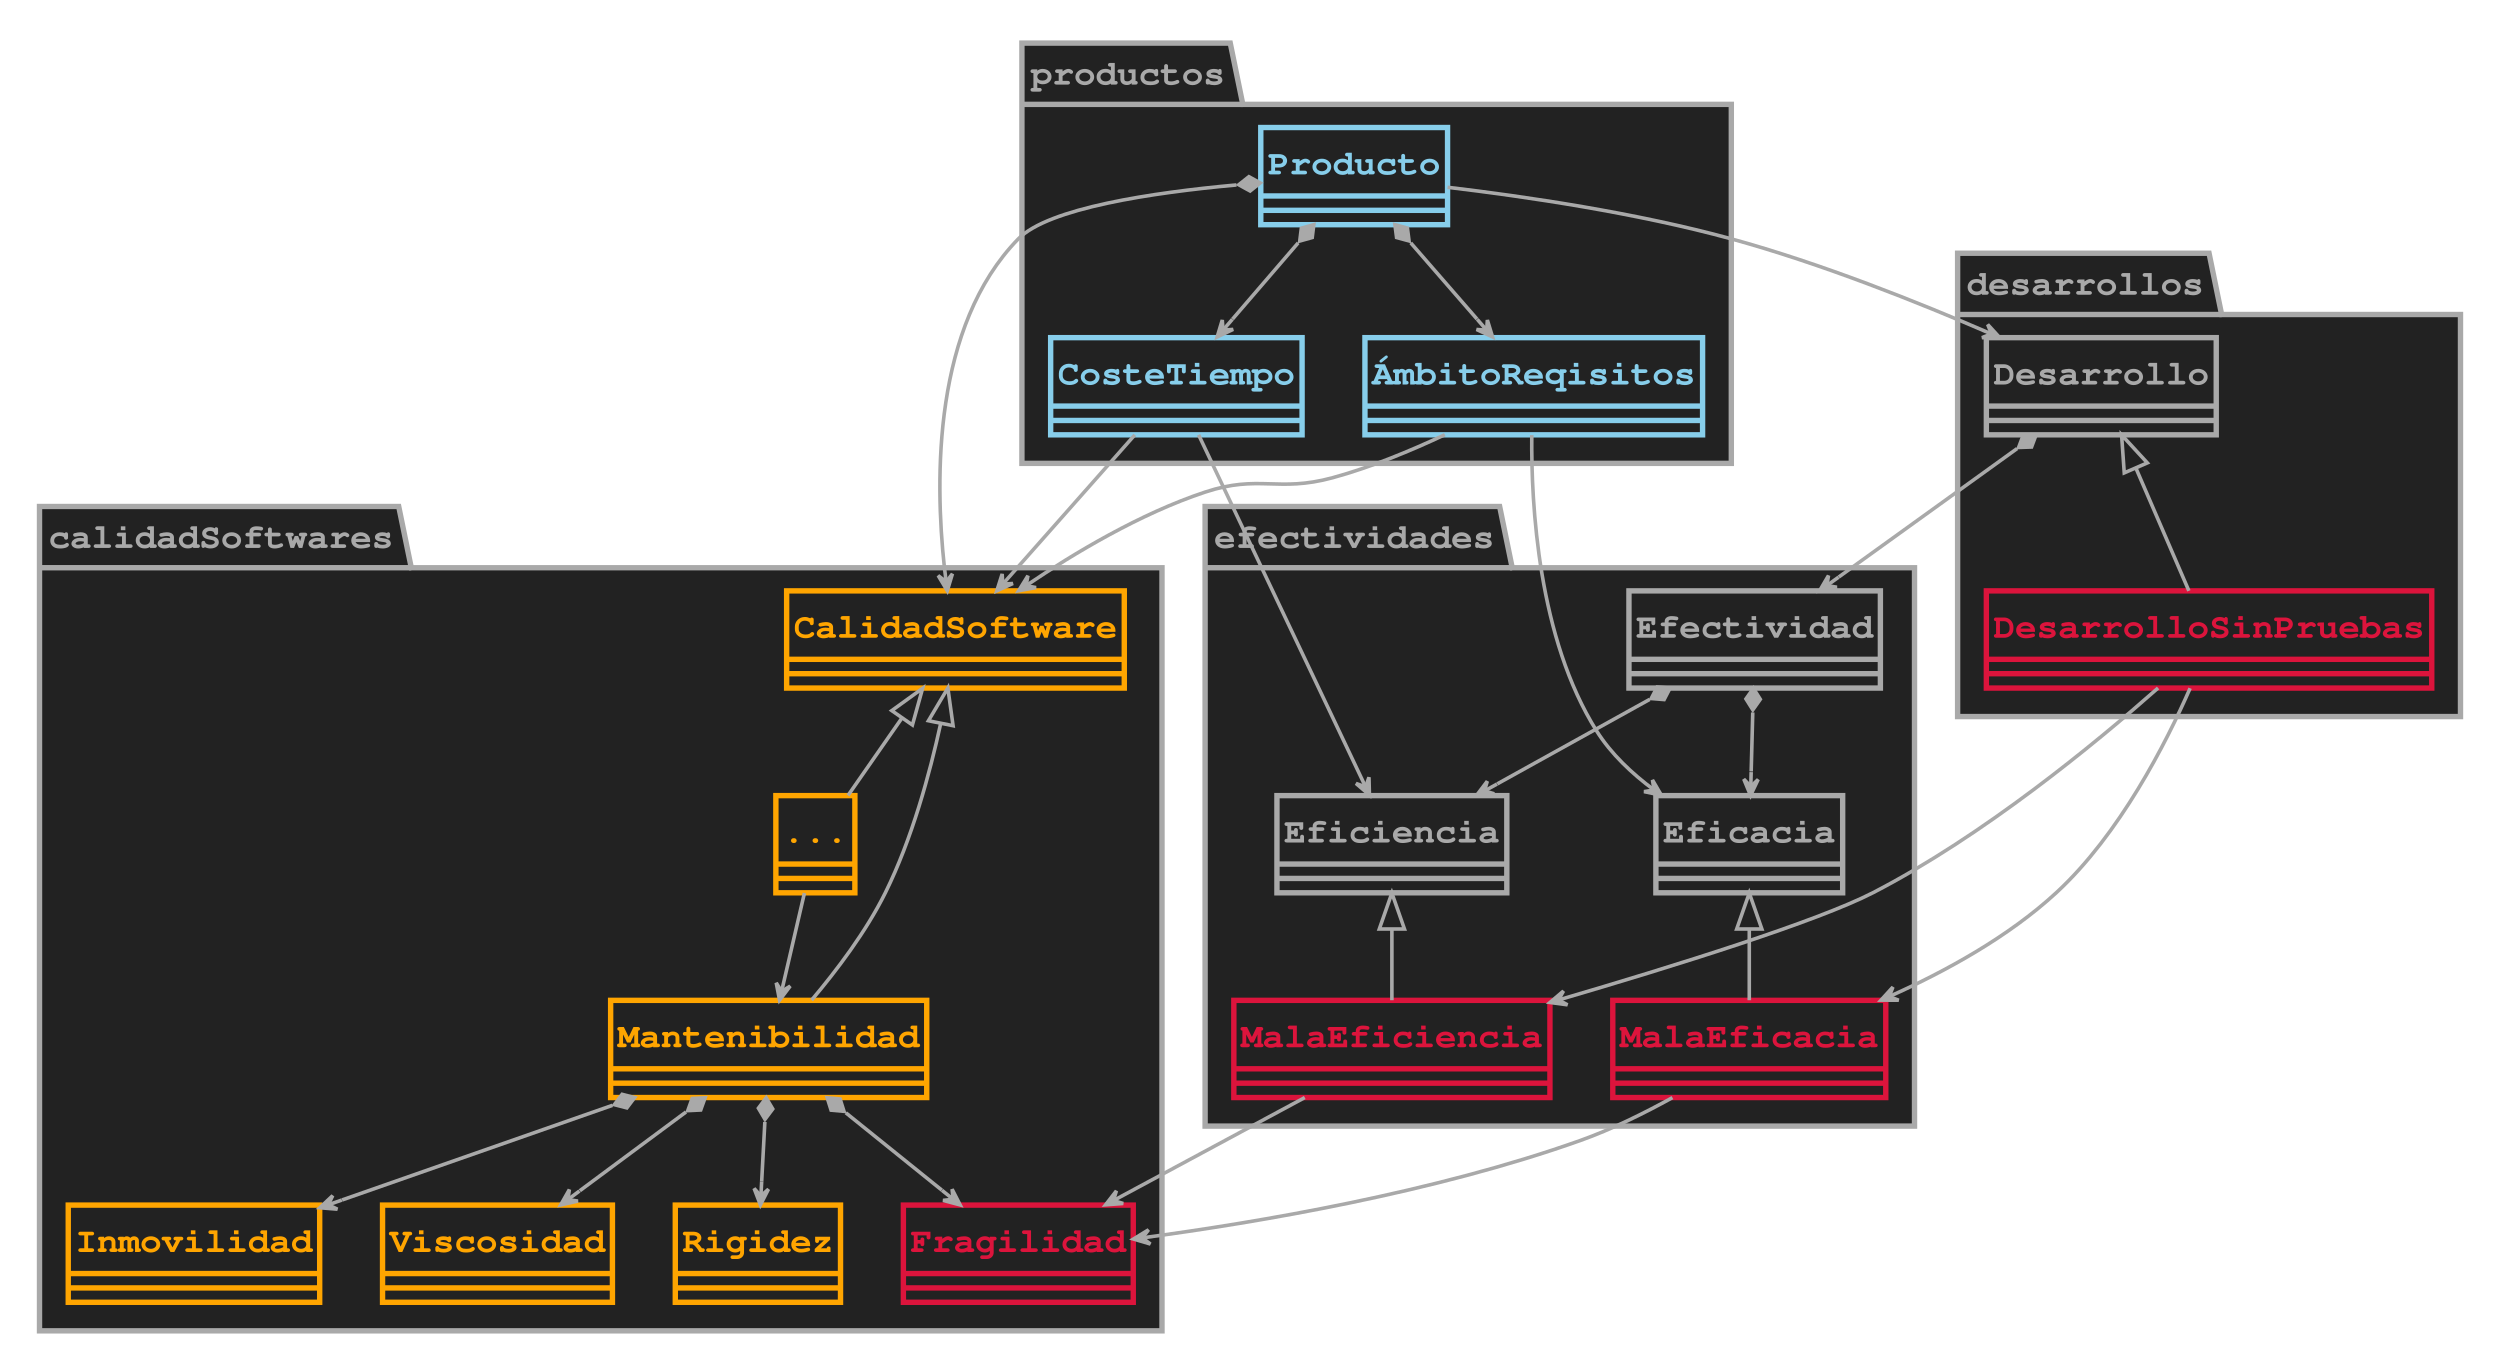
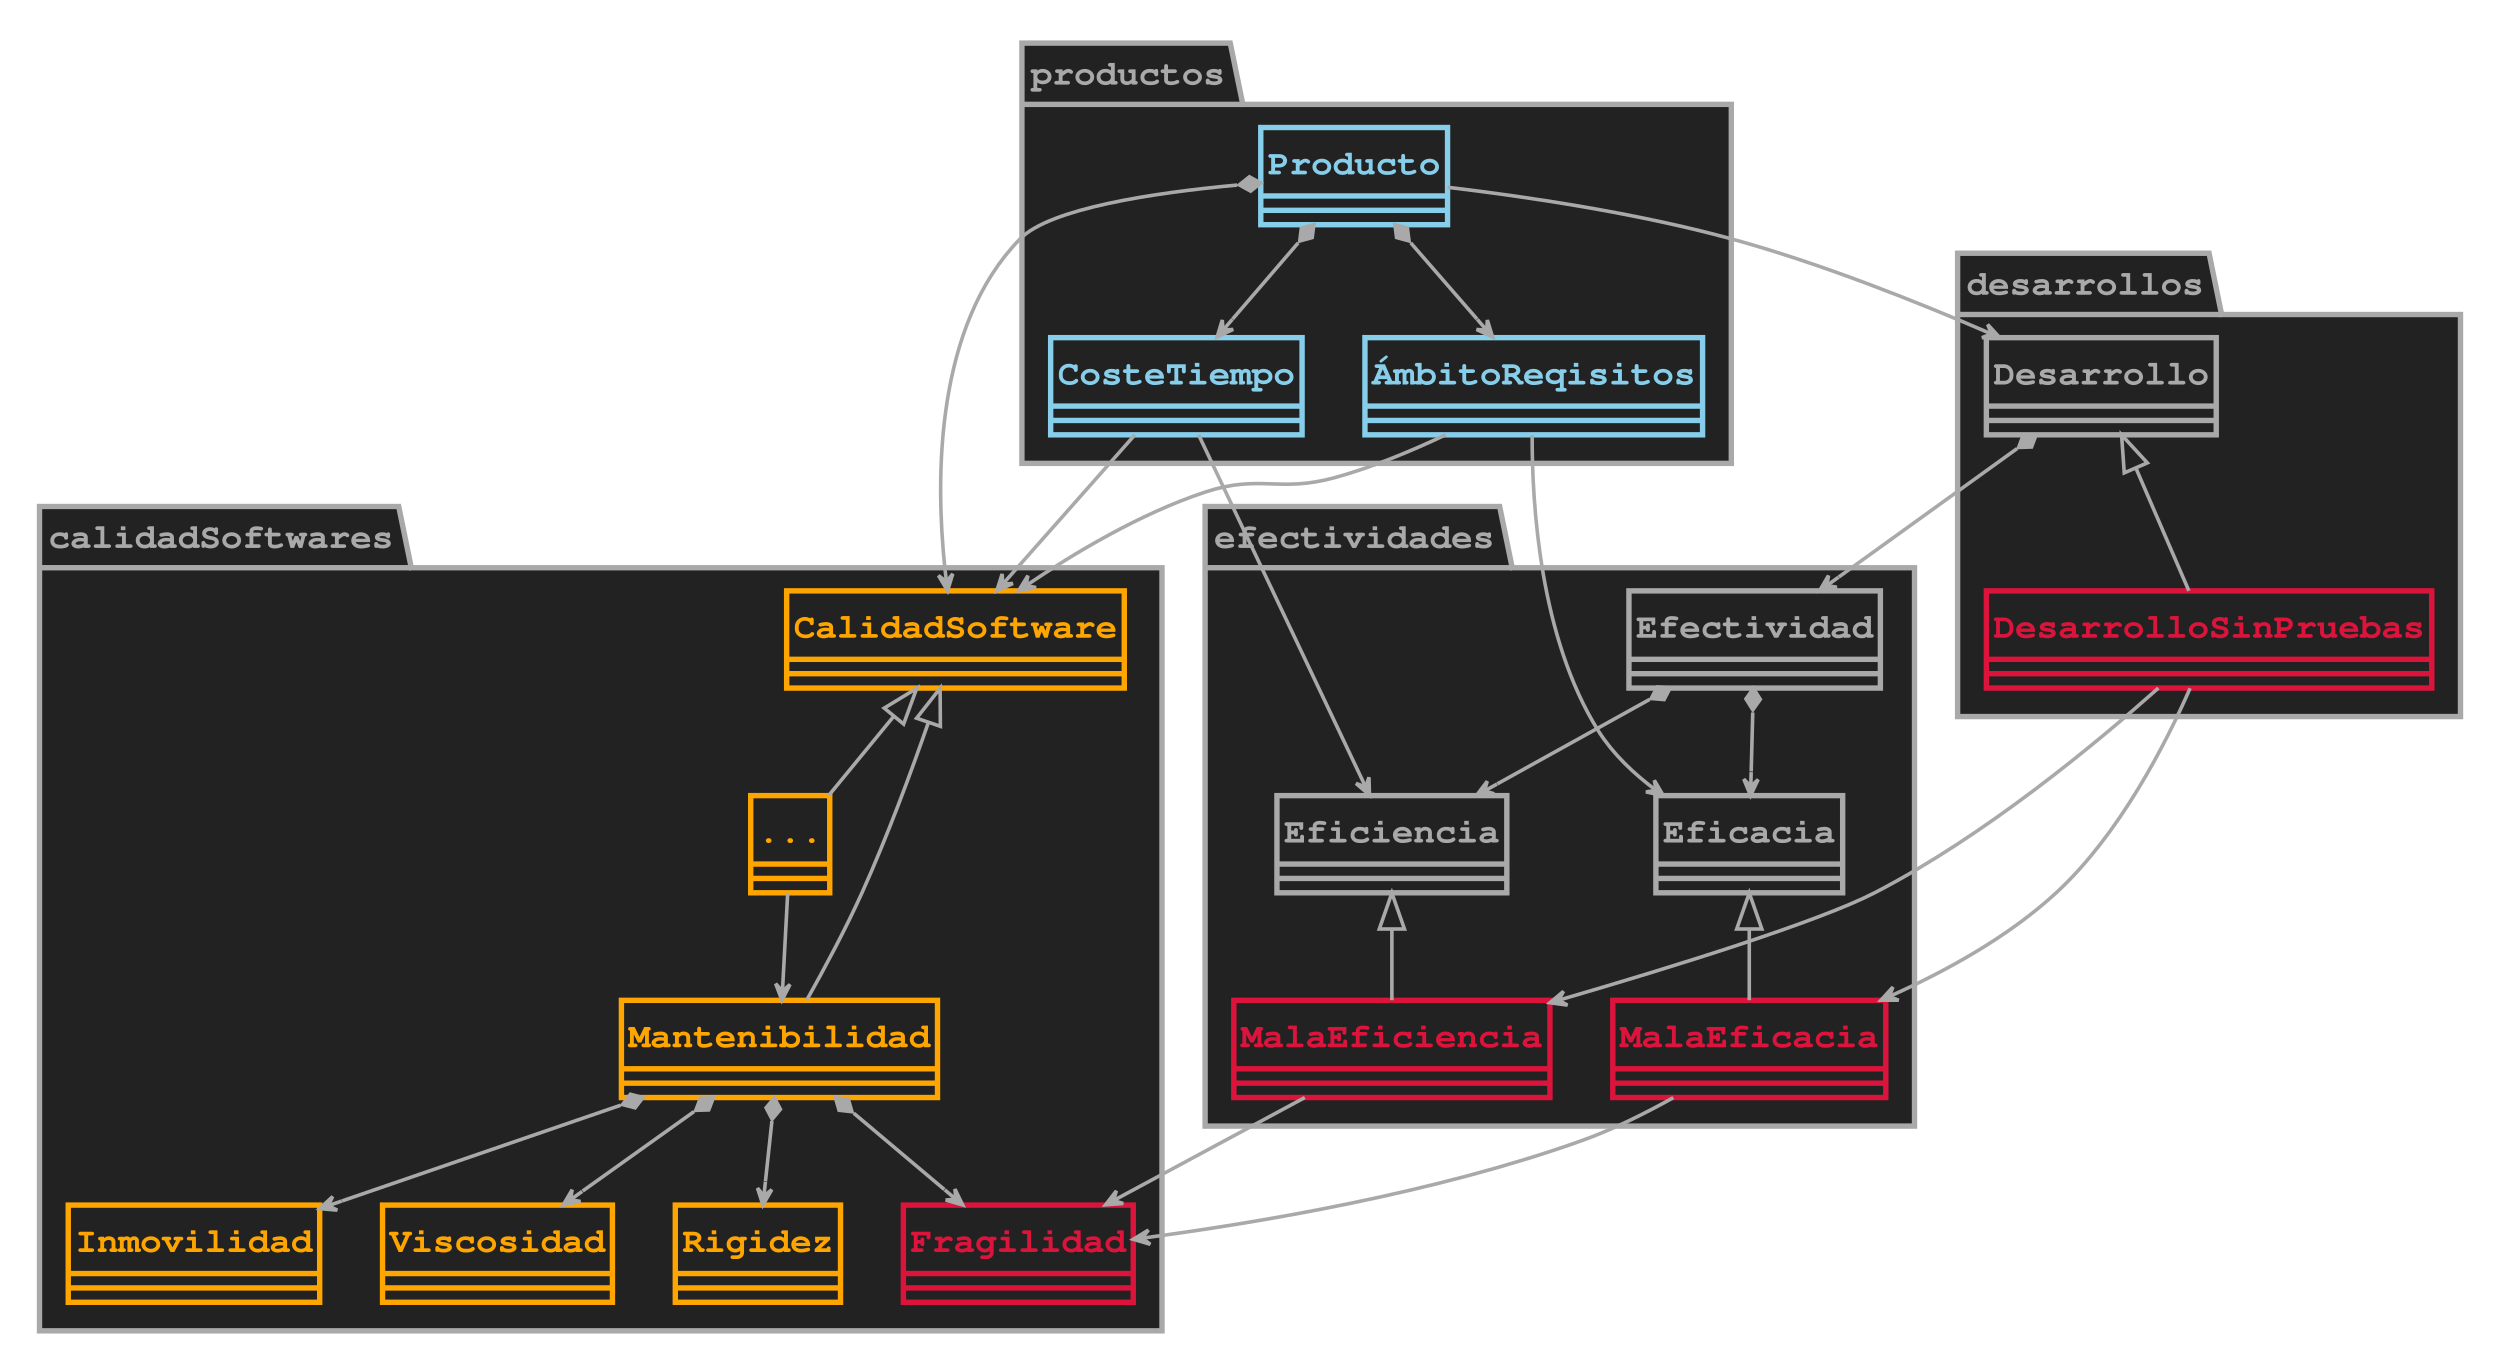
<svg xmlns="http://www.w3.org/2000/svg" contentScriptType="application/ecmascript" contentStyleType="text/css" height="753px" preserveAspectRatio="none" style="width:1392px;height:753px;background:#222222;" version="1.1" viewBox="0 0 1392 753" width="1392px" zoomAndPan="magnify">
  <defs />
  <g>
    <polygon fill="#222222" points="569,24,685,24,692,58.113,964,58.113,964,258,569,258,569,24" style="stroke: #A9A9A9; stroke-width: 3.0;" />
    <line style="stroke: #A9A9A9; stroke-width: 3.0;" x1="569" x2="692" y1="58.113" y2="58.113" />
    <text fill="#A9A9A9" font-family="courier" font-size="20" font-weight="bold" lengthAdjust="spacingAndGlyphs" textLength="108" x="574" y="47.107">productos</text>
    <polygon fill="#222222" points="22,282,222,282,229,316.113,647,316.113,647,741,22,741,22,282" style="stroke: #A9A9A9; stroke-width: 3.0;" />
    <line style="stroke: #A9A9A9; stroke-width: 3.0;" x1="22" x2="229" y1="316.113" y2="316.113" />
    <text fill="#A9A9A9" font-family="courier" font-size="20" font-weight="bold" lengthAdjust="spacingAndGlyphs" textLength="192" x="27" y="305.107">calidadSoftwares</text>
    <polygon fill="#222222" points="1090,141,1230,141,1237,175.113,1370,175.113,1370,399,1090,399,1090,141" style="stroke: #A9A9A9; stroke-width: 3.0;" />
    <line style="stroke: #A9A9A9; stroke-width: 3.0;" x1="1090" x2="1237" y1="175.113" y2="175.113" />
    <text fill="#A9A9A9" font-family="courier" font-size="20" font-weight="bold" lengthAdjust="spacingAndGlyphs" textLength="132" x="1095" y="164.107">desarrollos</text>
    <polygon fill="#222222" points="671,282,835,282,842,316.113,1066,316.113,1066,627,671,627,671,282" style="stroke: #A9A9A9; stroke-width: 3.0;" />
    <line style="stroke: #A9A9A9; stroke-width: 3.0;" x1="671" x2="842" y1="316.113" y2="316.113" />
    <text fill="#A9A9A9" font-family="courier" font-size="20" font-weight="bold" lengthAdjust="spacingAndGlyphs" textLength="156" x="676" y="305.107">efectividades</text>
    <rect fill="#222222" height="54.113" id="Producto" style="stroke: #87CEEB; stroke-width: 3.0;" width="104" x="702" y="71" />
    <text fill="#87CEEB" font-family="courier" font-size="20" font-weight="bold" lengthAdjust="spacingAndGlyphs" textLength="96" x="706" y="97.107">Producto</text>
    <line style="stroke: #87CEEB; stroke-width: 3.0;" x1="703" x2="805" y1="109.113" y2="109.113" />
    <line style="stroke: #87CEEB; stroke-width: 3.0;" x1="703" x2="805" y1="117.113" y2="117.113" />
    <rect fill="#222222" height="54.113" id="ÁmbitoReqisitos" style="stroke: #87CEEB; stroke-width: 3.0;" width="188" x="760" y="188" />
    <text fill="#87CEEB" font-family="courier" font-size="20" font-weight="bold" lengthAdjust="spacingAndGlyphs" textLength="180" x="764" y="214.107">ÁmbitoReqisitos</text>
    <line style="stroke: #87CEEB; stroke-width: 3.0;" x1="761" x2="947" y1="226.113" y2="226.113" />
    <line style="stroke: #87CEEB; stroke-width: 3.0;" x1="761" x2="947" y1="234.113" y2="234.113" />
    <rect fill="#222222" height="54.113" id="CosteTiempo" style="stroke: #87CEEB; stroke-width: 3.0;" width="140" x="585" y="188" />
    <text fill="#87CEEB" font-family="courier" font-size="20" font-weight="bold" lengthAdjust="spacingAndGlyphs" textLength="132" x="589" y="214.107">CosteTiempo</text>
    <line style="stroke: #87CEEB; stroke-width: 3.0;" x1="586" x2="724" y1="226.113" y2="226.113" />
    <line style="stroke: #87CEEB; stroke-width: 3.0;" x1="586" x2="724" y1="234.113" y2="234.113" />
    <rect fill="#222222" height="54.113" id="CalidadSoftware" style="stroke: #FFA500; stroke-width: 3.0;" width="188" x="438" y="329" />
    <text fill="#FFA500" font-family="courier" font-size="20" font-weight="bold" lengthAdjust="spacingAndGlyphs" textLength="180" x="442" y="355.107">CalidadSoftware</text>
    <line style="stroke: #FFA500; stroke-width: 3.0;" x1="439" x2="625" y1="367.113" y2="367.113" />
    <line style="stroke: #FFA500; stroke-width: 3.0;" x1="439" x2="625" y1="375.113" y2="375.113" />
-     <rect fill="#222222" height="54.113" id="X" style="stroke: #FFA500; stroke-width: 3.0;" width="44" x="432" y="443" />
-     <text fill="#FFA500" font-family="courier" font-size="20" font-weight="bold" lengthAdjust="spacingAndGlyphs" textLength="36" x="436" y="469.107">...</text>
-     <line style="stroke: #FFA500; stroke-width: 3.0;" x1="433" x2="475" y1="481.113" y2="481.113" />
-     <line style="stroke: #FFA500; stroke-width: 3.0;" x1="433" x2="475" y1="489.113" y2="489.113" />
-     <rect fill="#222222" height="54.113" id="Mantenibilidad" style="stroke: #FFA500; stroke-width: 3.0;" width="176" x="340" y="557" />
-     <text fill="#FFA500" font-family="courier" font-size="20" font-weight="bold" lengthAdjust="spacingAndGlyphs" textLength="168" x="344" y="583.107">Mantenibilidad</text>
-     <line style="stroke: #FFA500; stroke-width: 3.0;" x1="341" x2="515" y1="595.113" y2="595.113" />
-     <line style="stroke: #FFA500; stroke-width: 3.0;" x1="341" x2="515" y1="603.113" y2="603.113" />
+     <rect fill="#222222" height="54.113" id="X" style="stroke: #FFA500; stroke-width: 3.0;" width="44" x="418" y="443" />
+     <text fill="#FFA500" font-family="courier" font-size="20" font-weight="bold" lengthAdjust="spacingAndGlyphs" textLength="36" x="422" y="469.107">...</text>
+     <line style="stroke: #FFA500; stroke-width: 3.0;" x1="419" x2="461" y1="481.113" y2="481.113" />
+     <line style="stroke: #FFA500; stroke-width: 3.0;" x1="419" x2="461" y1="489.113" y2="489.113" />
+     <rect fill="#222222" height="54.113" id="Mantenibilidad" style="stroke: #FFA500; stroke-width: 3.0;" width="176" x="346" y="557" />
+     <text fill="#FFA500" font-family="courier" font-size="20" font-weight="bold" lengthAdjust="spacingAndGlyphs" textLength="168" x="350" y="583.107">Mantenibilidad</text>
+     <line style="stroke: #FFA500; stroke-width: 3.0;" x1="347" x2="521" y1="595.113" y2="595.113" />
+     <line style="stroke: #FFA500; stroke-width: 3.0;" x1="347" x2="521" y1="603.113" y2="603.113" />
    <rect fill="#222222" height="54.113" id="Viscosidad" style="stroke: #FFA500; stroke-width: 3.0;" width="128" x="213" y="671" />
    <text fill="#FFA500" font-family="courier" font-size="20" font-weight="bold" lengthAdjust="spacingAndGlyphs" textLength="120" x="217" y="697.107">Viscosidad</text>
    <line style="stroke: #FFA500; stroke-width: 3.0;" x1="214" x2="340" y1="709.113" y2="709.113" />
    <line style="stroke: #FFA500; stroke-width: 3.0;" x1="214" x2="340" y1="717.113" y2="717.113" />
    <rect fill="#222222" height="54.113" id="Rigidez" style="stroke: #FFA500; stroke-width: 3.0;" width="92" x="376" y="671" />
    <text fill="#FFA500" font-family="courier" font-size="20" font-weight="bold" lengthAdjust="spacingAndGlyphs" textLength="84" x="380" y="697.107">Rigidez</text>
    <line style="stroke: #FFA500; stroke-width: 3.0;" x1="377" x2="467" y1="709.113" y2="709.113" />
    <line style="stroke: #FFA500; stroke-width: 3.0;" x1="377" x2="467" y1="717.113" y2="717.113" />
    <rect fill="#222222" height="54.113" id="Inmovilidad" style="stroke: #FFA500; stroke-width: 3.0;" width="140" x="38" y="671" />
    <text fill="#FFA500" font-family="courier" font-size="20" font-weight="bold" lengthAdjust="spacingAndGlyphs" textLength="132" x="42" y="697.107">Inmovilidad</text>
    <line style="stroke: #FFA500; stroke-width: 3.0;" x1="39" x2="177" y1="709.113" y2="709.113" />
    <line style="stroke: #FFA500; stroke-width: 3.0;" x1="39" x2="177" y1="717.113" y2="717.113" />
    <rect fill="#222222" height="54.113" id="Fragilidad" style="stroke: #DC143C; stroke-width: 3.0;" width="128" x="503" y="671" />
    <text fill="#DC143C" font-family="courier" font-size="20" font-weight="bold" lengthAdjust="spacingAndGlyphs" textLength="120" x="507" y="697.107">Fragilidad</text>
    <line style="stroke: #DC143C; stroke-width: 3.0;" x1="504" x2="630" y1="709.113" y2="709.113" />
    <line style="stroke: #DC143C; stroke-width: 3.0;" x1="504" x2="630" y1="717.113" y2="717.113" />
    <rect fill="#222222" height="54.113" id="Desarrollo" style="stroke: #A9A9A9; stroke-width: 3.0;" width="128" x="1106" y="188" />
    <text fill="#A9A9A9" font-family="courier" font-size="20" font-weight="bold" lengthAdjust="spacingAndGlyphs" textLength="120" x="1110" y="214.107">Desarrollo</text>
    <line style="stroke: #A9A9A9; stroke-width: 3.0;" x1="1107" x2="1233" y1="226.113" y2="226.113" />
    <line style="stroke: #A9A9A9; stroke-width: 3.0;" x1="1107" x2="1233" y1="234.113" y2="234.113" />
    <rect fill="#222222" height="54.113" id="DesarrolloSinPruebas" style="stroke: #DC143C; stroke-width: 3.0;" width="248" x="1106" y="329" />
    <text fill="#DC143C" font-family="courier" font-size="20" font-weight="bold" lengthAdjust="spacingAndGlyphs" textLength="240" x="1110" y="355.107">DesarrolloSinPruebas</text>
    <line style="stroke: #DC143C; stroke-width: 3.0;" x1="1107" x2="1353" y1="367.113" y2="367.113" />
    <line style="stroke: #DC143C; stroke-width: 3.0;" x1="1107" x2="1353" y1="375.113" y2="375.113" />
    <rect fill="#222222" height="54.113" id="Efectividad" style="stroke: #A9A9A9; stroke-width: 3.0;" width="140" x="907" y="329" />
    <text fill="#A9A9A9" font-family="courier" font-size="20" font-weight="bold" lengthAdjust="spacingAndGlyphs" textLength="132" x="911" y="355.107">Efectividad</text>
    <line style="stroke: #A9A9A9; stroke-width: 3.0;" x1="908" x2="1046" y1="367.113" y2="367.113" />
    <line style="stroke: #A9A9A9; stroke-width: 3.0;" x1="908" x2="1046" y1="375.113" y2="375.113" />
    <rect fill="#222222" height="54.113" id="Eficacia" style="stroke: #A9A9A9; stroke-width: 3.0;" width="104" x="922" y="443" />
    <text fill="#A9A9A9" font-family="courier" font-size="20" font-weight="bold" lengthAdjust="spacingAndGlyphs" textLength="96" x="926" y="469.107">Eficacia</text>
    <line style="stroke: #A9A9A9; stroke-width: 3.0;" x1="923" x2="1025" y1="481.113" y2="481.113" />
    <line style="stroke: #A9A9A9; stroke-width: 3.0;" x1="923" x2="1025" y1="489.113" y2="489.113" />
    <rect fill="#222222" height="54.113" id="MalaEficacia" style="stroke: #DC143C; stroke-width: 3.0;" width="152" x="898" y="557" />
    <text fill="#DC143C" font-family="courier" font-size="20" font-weight="bold" lengthAdjust="spacingAndGlyphs" textLength="144" x="902" y="583.107">MalaEficacia</text>
    <line style="stroke: #DC143C; stroke-width: 3.0;" x1="899" x2="1049" y1="595.113" y2="595.113" />
    <line style="stroke: #DC143C; stroke-width: 3.0;" x1="899" x2="1049" y1="603.113" y2="603.113" />
    <rect fill="#222222" height="54.113" id="Eficiencia" style="stroke: #A9A9A9; stroke-width: 3.0;" width="128" x="711" y="443" />
    <text fill="#A9A9A9" font-family="courier" font-size="20" font-weight="bold" lengthAdjust="spacingAndGlyphs" textLength="120" x="715" y="469.107">Eficiencia</text>
    <line style="stroke: #A9A9A9; stroke-width: 3.0;" x1="712" x2="838" y1="481.113" y2="481.113" />
    <line style="stroke: #A9A9A9; stroke-width: 3.0;" x1="712" x2="838" y1="489.113" y2="489.113" />
    <rect fill="#222222" height="54.113" id="MalaEficiencia" style="stroke: #DC143C; stroke-width: 3.0;" width="176" x="687" y="557" />
    <text fill="#DC143C" font-family="courier" font-size="20" font-weight="bold" lengthAdjust="spacingAndGlyphs" textLength="168" x="691" y="583.107">MalaEficiencia</text>
    <line style="stroke: #DC143C; stroke-width: 3.0;" x1="688" x2="862" y1="595.113" y2="595.113" />
    <line style="stroke: #DC143C; stroke-width: 3.0;" x1="688" x2="862" y1="603.113" y2="603.113" />
-     <path d="M502.046,400.011 C491.976,414.47 481.055,430.152 472.173,442.905 " fill="none" id="CalidadSoftware-X" style="stroke: #A9A9A9; stroke-width: 2.0;" />
-     <polygon fill="none" points="496.538,395.671,513.712,383.259,508.027,403.672,496.538,395.671" style="stroke: #A9A9A9; stroke-width: 2.0;" />
-     <path d="M447.904,497.259 C444.123,513.548 439.243,534.567 435.262,551.717 " fill="none" id="X-Mantenibilidad" style="stroke: #A9A9A9; stroke-width: 2.0;" />
-     <polygon fill="#A9A9A9" points="434.058,556.905,439.991,549.044,435.19,552.035,432.199,547.233,434.058,556.905" style="stroke: #A9A9A9; stroke-width: 2.0;" />
-     <path d="M523.793,402.784 C517.659,430.924 507.756,467.175 493,497 C482.211,518.807 465.618,540.643 451.897,556.856 " fill="none" id="CalidadSoftware-Mantenibilidad" style="stroke: #A9A9A9; stroke-width: 2.0;" />
-     <polygon fill="none" points="516.95,401.307,527.767,383.086,530.673,404.076,516.95,401.307" style="stroke: #A9A9A9; stroke-width: 2.0;" />
-     <path d="M381.957,619.151 C363.2,633.063 341.568,649.109 322.833,663.005 " fill="none" id="Mantenibilidad-Viscosidad" style="stroke: #A9A9A9; stroke-width: 2.0;" />
-     <polygon fill="#A9A9A9" points="312.181,670.905,321.793,668.757,316.197,667.927,317.027,662.331,312.181,670.905" style="stroke: #A9A9A9; stroke-width: 2.0;" />
-     <line style="stroke: #A9A9A9; stroke-width: 2.0;" x1="316.197" x2="322.623" y1="667.927" y2="663.161" />
-     <polygon fill="#A9A9A9" points="392.597,611.259,385.395,611.62,382.959,618.408,390.161,618.046,392.597,611.259" style="stroke: #A9A9A9; stroke-width: 2.0;" />
-     <path d="M425.873,624.698 C425.295,635.485 424.67,647.157 424.094,657.911 " fill="none" id="Mantenibilidad-Rigidez" style="stroke: #A9A9A9; stroke-width: 2.0;" />
-     <polygon fill="#A9A9A9" points="423.398,670.905,427.874,662.132,423.666,665.913,419.885,661.704,423.398,670.905" style="stroke: #A9A9A9; stroke-width: 2.0;" />
-     <line style="stroke: #A9A9A9; stroke-width: 2.0;" x1="423.666" x2="424.094" y1="665.913" y2="657.924" />
-     <polygon fill="#A9A9A9" points="426.593,611.259,422.278,617.036,425.951,623.242,430.266,617.465,426.593,611.259" style="stroke: #A9A9A9; stroke-width: 2.0;" />
-     <path d="M340.996,615.451 C294.127,631.855 236.622,651.982 190.467,668.136 " fill="none" id="Mantenibilidad-Inmovilidad" style="stroke: #A9A9A9; stroke-width: 2.0;" />
-     <polygon fill="#A9A9A9" points="178.076,672.473,187.892,673.276,182.795,670.822,185.25,665.725,178.076,672.473" style="stroke: #A9A9A9; stroke-width: 2.0;" />
-     <line style="stroke: #A9A9A9; stroke-width: 2.0;" x1="182.795" x2="190.346" y1="670.822" y2="668.179" />
-     <polygon fill="#A9A9A9" points="353.378,611.118,346.394,609.325,342.052,615.082,349.036,616.875,353.378,611.118" style="stroke: #A9A9A9; stroke-width: 2.0;" />
-     <path d="M470.949,619.606 C487.953,633.308 507.454,649.02 524.422,662.693 " fill="none" id="Mantenibilidad-Fragilidad" style="stroke: #A9A9A9; stroke-width: 2.0;" />
-     <polygon fill="#A9A9A9" points="534.615,670.905,530.117,662.144,530.722,667.768,525.097,668.373,534.615,670.905" style="stroke: #A9A9A9; stroke-width: 2.0;" />
-     <line style="stroke: #A9A9A9; stroke-width: 2.0;" x1="530.722" x2="524.492" y1="667.768" y2="662.749" />
-     <polygon fill="#A9A9A9" points="460.589,611.259,462.751,618.138,469.933,618.788,467.771,611.909,460.589,611.259" style="stroke: #A9A9A9; stroke-width: 2.0;" />
-     <path d="M806.01,104.28 C848.914,109.381 911.106,118.499 964,133 C1013.86,146.669 1068.21,168.341 1108.55,185.829 " fill="none" id="Producto-Desarrollo" style="stroke: #A9A9A9; stroke-width: 2.0;" />
-     <polygon fill="#A9A9A9" points="1113.4,187.94,1106.75,180.675,1108.817,185.941,1103.551,188.007,1113.4,187.94" style="stroke: #A9A9A9; stroke-width: 2.0;" />
-     <path d="M785.507,135.233 C797.274,148.766 810.633,164.128 822.409,177.67 " fill="none" id="Producto-ÁmbitoReqisitos" style="stroke: #A9A9A9; stroke-width: 2.0;" />
-     <polygon fill="#A9A9A9" points="831.052,187.61,828.164,178.194,827.771,183.837,822.128,183.444,831.052,187.61" style="stroke: #A9A9A9; stroke-width: 2.0;" />
-     <line style="stroke: #A9A9A9; stroke-width: 2.0;" x1="827.771" x2="822.521" y1="183.837" y2="177.8" />
-     <polygon fill="#A9A9A9" points="776.692,125.095,777.611,132.247,784.566,134.15,783.647,126.998,776.692,125.095" style="stroke: #A9A9A9; stroke-width: 2.0;" />
-     <path d="M722.809,135.233 C711.158,148.766 697.933,164.128 686.276,177.67 " fill="none" id="Producto-CosteTiempo" style="stroke: #A9A9A9; stroke-width: 2.0;" />
-     <polygon fill="#A9A9A9" points="677.718,187.61,686.621,183.399,680.98,183.821,680.559,178.18,677.718,187.61" style="stroke: #A9A9A9; stroke-width: 2.0;" />
-     <line style="stroke: #A9A9A9; stroke-width: 2.0;" x1="680.98" x2="686.2" y1="183.821" y2="177.757" />
-     <polygon fill="#A9A9A9" points="731.535,125.095,724.589,127.032,723.706,134.189,730.652,132.252,731.535,125.095" style="stroke: #A9A9A9; stroke-width: 2.0;" />
-     <path d="M688.47,102.979 C641.509,107.248 583.719,115.883 567,133 C519.65,181.475 520.437,266.35 525.84,315.928 " fill="none" id="Producto-CalidadSoftware" style="stroke: #A9A9A9; stroke-width: 2.0;" />
-     <polygon fill="#A9A9A9" points="527.45,328.916,530.312,319.492,526.835,323.954,522.373,320.477,527.45,328.916" style="stroke: #A9A9A9; stroke-width: 2.0;" />
-     <line style="stroke: #A9A9A9; stroke-width: 2.0;" x1="526.835" x2="525.851" y1="323.954" y2="316.015" />
-     <polygon fill="#A9A9A9" points="701.698,101.862,695.383,98.381,689.741,102.872,696.056,106.353,701.698,101.862" style="stroke: #A9A9A9; stroke-width: 2.0;" />
-     <path d="M804.478,242.052 C785.425,251.013 763.161,260.234 742,266 C711.362,274.349 701.144,264.013 671,274 C635.011,285.923 598.108,307.974 571.379,326.062 " fill="none" id="ÁmbitoReqisitos-CalidadSoftware" style="stroke: #A9A9A9; stroke-width: 2.0;" />
-     <polygon fill="#A9A9A9" points="567.178,328.929,576.867,327.16,571.308,326.111,572.357,320.552,567.178,328.929" style="stroke: #A9A9A9; stroke-width: 2.0;" />
-     <path d="M631.865,242.145 C610.991,265.734 580.3,300.417 558.458,325.1 " fill="none" id="CosteTiempo-CalidadSoftware" style="stroke: #A9A9A9; stroke-width: 2.0;" />
-     <polygon fill="#A9A9A9" points="555.032,328.972,563.992,324.884,558.346,325.228,558.002,319.582,555.032,328.972" style="stroke: #A9A9A9; stroke-width: 2.0;" />
-     <path d="M852.894,242.271 C852.484,281.246 856.54,355.332 889,407 C897.031,419.784 908.738,430.776 920.908,439.801 " fill="none" id="ÁmbitoReqisitos-Eficacia" style="stroke: #A9A9A9; stroke-width: 2.0;" />
-     <polygon fill="#A9A9A9" points="925.049,442.786,920.085,434.28,920.992,439.863,915.409,440.771,925.049,442.786" style="stroke: #A9A9A9; stroke-width: 2.0;" />
-     <path d="M667.39,242.123 C689.666,289.088 736.379,387.574 760.259,437.922 " fill="none" id="CosteTiempo-Eficiencia" style="stroke: #A9A9A9; stroke-width: 2.0;" />
-     <polygon fill="#A9A9A9" points="762.497,442.641,762.254,432.795,760.354,438.123,755.026,436.224,762.497,442.641" style="stroke: #A9A9A9; stroke-width: 2.0;" />
-     <path d="M1123.13,249.755 C1092.98,271.47 1053.95,299.582 1023.81,321.289 " fill="none" id="Desarrollo-Efectividad" style="stroke: #A9A9A9; stroke-width: 2.0;" />
-     <polygon fill="#A9A9A9" points="1013.14,328.972,1022.78,326.956,1017.197,326.049,1018.104,320.466,1013.14,328.972" style="stroke: #A9A9A9; stroke-width: 2.0;" />
-     <line style="stroke: #A9A9A9; stroke-width: 2.0;" x1="1017.197" x2="1023.69" y1="326.049" y2="321.375" />
-     <polygon fill="#A9A9A9" points="1133.7,242.145,1126.494,242.407,1123.964,249.16,1131.17,248.898,1133.7,242.145" style="stroke: #A9A9A9; stroke-width: 2.0;" />
-     <path d="M1189.27,260.645 C1199.01,283.202 1210.48,309.782 1218.77,328.972 " fill="none" id="Desarrollo-DesarrolloSinPruebas" style="stroke: #A9A9A9; stroke-width: 2.0;" />
-     <polygon fill="none" points="1182.78,263.281,1181.29,242.145,1195.64,257.733,1182.78,263.281" style="stroke: #A9A9A9; stroke-width: 2.0;" />
-     <path d="M1219.45,383.222 C1206.04,413.83 1180.31,464.401 1145,497 C1118.36,521.602 1083.35,540.857 1051.96,554.853 " fill="none" id="DesarrolloSinPruebas-MalaEficacia" style="stroke: #A9A9A9; stroke-width: 2.0;" />
-     <polygon fill="#A9A9A9" points="1047.35,556.88,1057.199,556.915,1051.926,554.865,1053.976,549.593,1047.35,556.88" style="stroke: #A9A9A9; stroke-width: 2.0;" />
-     <path d="M1201.61,383.075 C1166.62,414.013 1104.26,465.372 1043,497 C1012.06,512.976 932.488,537.822 868.035,556.708 " fill="none" id="DesarrolloSinPruebas-MalaEficiencia" style="stroke: #A9A9A9; stroke-width: 2.0;" />
-     <polygon fill="#A9A9A9" points="863.029,558.172,872.79,559.483,867.828,556.768,870.543,551.805,863.029,558.172" style="stroke: #A9A9A9; stroke-width: 2.0;" />
-     <path d="M975.937,396.698 C975.651,407.365 975.342,418.898 975.057,429.552 " fill="none" id="Efectividad-Eficacia" style="stroke: #A9A9A9; stroke-width: 2.0;" />
-     <polygon fill="#A9A9A9" points="974.699,442.905,978.939,434.015,974.833,437.907,970.942,433.801,974.699,442.905" style="stroke: #A9A9A9; stroke-width: 2.0;" />
-     <line style="stroke: #A9A9A9; stroke-width: 2.0;" x1="974.833" x2="975.048" y1="437.907" y2="429.91" />
-     <polygon fill="#A9A9A9" points="976.297,383.259,972.138,389.15,975.975,395.255,980.135,389.364,976.297,383.259" style="stroke: #A9A9A9; stroke-width: 2.0;" />
-     <path d="M918.508,389.431 C891.85,404.212 860.358,421.673 833.677,436.466 " fill="none" id="Efectividad-Eficiencia" style="stroke: #A9A9A9; stroke-width: 2.0;" />
-     <polygon fill="#A9A9A9" points="822.18,442.841,831.991,441.975,826.553,440.417,828.112,434.979,822.18,442.841" style="stroke: #A9A9A9; stroke-width: 2.0;" />
-     <line style="stroke: #A9A9A9; stroke-width: 2.0;" x1="826.553" x2="833.549" y1="440.417" y2="436.537" />
-     <polygon fill="#A9A9A9" points="929.895,383.118,922.708,382.529,919.4,388.937,926.587,389.526,929.895,383.118" style="stroke: #A9A9A9; stroke-width: 2.0;" />
-     <path d="M974,517.367 C974,530.865 974,545.133 974,556.905 " fill="none" id="Eficacia-MalaEficacia" style="stroke: #A9A9A9; stroke-width: 2.0;" />
-     <polygon fill="none" points="967,517.259,974,497.259,981,517.259,967,517.259" style="stroke: #A9A9A9; stroke-width: 2.0;" />
-     <path d="M775,517.367 C775,530.865 775,545.133 775,556.905 " fill="none" id="Eficiencia-MalaEficiencia" style="stroke: #A9A9A9; stroke-width: 2.0;" />
-     <polygon fill="none" points="768,517.259,775,497.259,782,517.259,768,517.259" style="stroke: #A9A9A9; stroke-width: 2.0;" />
-     <path d="M931.222,611.162 C915.565,619.811 897.413,628.797 880,635 C798.753,663.942 700.558,680.613 636.082,689.233 " fill="none" id="MalaEficacia-Fragilidad" style="stroke: #A9A9A9; stroke-width: 2.0;" />
-     <polygon fill="#A9A9A9" points="631.113,689.891,640.56,692.676,636.07,689.235,639.511,684.745,631.113,689.891" style="stroke: #A9A9A9; stroke-width: 2.0;" />
-     <path d="M726.496,611.118 C694.688,628.245 653.086,650.646 620.345,668.276 " fill="none" id="MalaEficiencia-Fragilidad" style="stroke: #A9A9A9; stroke-width: 2.0;" />
-     <polygon fill="#A9A9A9" points="615.581,670.841,625.402,670.097,619.984,668.471,621.61,663.053,615.581,670.841" style="stroke: #A9A9A9; stroke-width: 2.0;" />
+     <path d="M497.45,399.06 C485.36,413.78 472.14,429.87 461.43,442.91 " fill="none" id="CalidadSoftware-X" style="stroke: #A9A9A9; stroke-width: 2.0;" />
+     <polygon fill="none" points="492.33,394.27,510.43,383.26,503.14,403.16,492.33,394.27" style="stroke: #A9A9A9; stroke-width: 2.0;" />
+     <path d="M438.59,497.26 C437.72,513.55 436.59,534.57 435.68,551.72 " fill="none" id="X-Mantenibilidad" style="stroke: #A9A9A9; stroke-width: 2.0;" />
+     <polygon fill="#A9A9A9" points="435.4,556.91,439.883,548.141,435.672,551.917,431.895,547.706,435.4,556.91" style="stroke: #A9A9A9; stroke-width: 2.0;" />
+     <path d="M516.97,402.18 C507.31,429.92 493.99,465.96 480,497 C470.75,517.53 458.69,539.94 449.25,556.74 " fill="none" id="CalidadSoftware-Mantenibilidad" style="stroke: #A9A9A9; stroke-width: 2.0;" />
+     <polygon fill="none" points="510.35,399.89,523.45,383.23,523.6,404.42,510.35,399.89" style="stroke: #A9A9A9; stroke-width: 2.0;" />
+     <path d="M386.44,618.92 C366.8,632.94 344.07,649.16 324.43,663.16 " fill="none" id="Mantenibilidad-Viscosidad" style="stroke: #A9A9A9; stroke-width: 2.0;" />
+     <polygon fill="#A9A9A9" points="313.58,670.91,323.231,668.945,317.652,668.009,318.588,662.43,313.58,670.91" style="stroke: #A9A9A9; stroke-width: 2.0;" />
+     <line style="stroke: #A9A9A9; stroke-width: 2.0;" x1="317.652" x2="324.16" y1="668.009" y2="663.355" />
+     <polygon fill="#A9A9A9" points="397.19,611.26,389.983,611.491,387.423,618.232,394.631,618.002,397.19,611.26" style="stroke: #A9A9A9; stroke-width: 2.0;" />
+     <path d="M429.8,624.23 C428.63,635.1 427.37,646.9 426.2,657.77 " fill="none" id="Mantenibilidad-Rigidez" style="stroke: #A9A9A9; stroke-width: 2.0;" />
+     <polygon fill="#A9A9A9" points="424.8,670.91,429.737,662.388,425.333,665.938,421.783,661.535,424.8,670.91" style="stroke: #A9A9A9; stroke-width: 2.0;" />
+     <line style="stroke: #A9A9A9; stroke-width: 2.0;" x1="425.333" x2="426.18" y1="665.938" y2="657.975" />
+     <polygon fill="#A9A9A9" points="431.19,611.26,426.573,616.799,429.911,623.192,434.528,617.652,431.19,611.26" style="stroke: #A9A9A9; stroke-width: 2.0;" />
+     <path d="M345.59,615.38 C297.25,631.98 237.76,652.42 190.4,668.69 " fill="none" id="Mantenibilidad-Inmovilidad" style="stroke: #A9A9A9; stroke-width: 2.0;" />
+     <polygon fill="#A9A9A9" points="178.01,672.95,187.821,673.817,182.74,671.329,185.228,666.249,178.01,672.95" style="stroke: #A9A9A9; stroke-width: 2.0;" />
+     <line style="stroke: #A9A9A9; stroke-width: 2.0;" x1="182.74" x2="190.305" y1="671.329" y2="668.725" />
+     <polygon fill="#A9A9A9" points="357.98,611.12,351.007,609.283,346.629,615.014,353.603,616.85,357.98,611.12" style="stroke: #A9A9A9; stroke-width: 2.0;" />
+     <path d="M475.37,619.83 C491.43,633.37 509.8,648.83 525.85,662.35 " fill="none" id="Mantenibilidad-Fragilidad" style="stroke: #A9A9A9; stroke-width: 2.0;" />
+     <polygon fill="#A9A9A9" points="536.01,670.91,531.702,662.053,532.185,667.69,526.549,668.173,536.01,670.91" style="stroke: #A9A9A9; stroke-width: 2.0;" />
+     <line style="stroke: #A9A9A9; stroke-width: 2.0;" x1="532.185" x2="526.07" y1="667.69" y2="662.53" />
+     <polygon fill="#A9A9A9" points="465.18,611.26,467.193,618.184,474.36,618.989,472.346,612.064,465.18,611.26" style="stroke: #A9A9A9; stroke-width: 2.0;" />
+     <path d="M806.01,104.28 C848.91,109.38 911.11,118.5 964,133 C1013.86,146.67 1068.21,168.34 1108.55,185.83 " fill="none" id="Producto-Desarrollo" style="stroke: #A9A9A9; stroke-width: 2.0;" />
+     <polygon fill="#A9A9A9" points="1113.4,187.94,1106.749,180.676,1108.817,185.941,1103.551,188.008,1113.4,187.94" style="stroke: #A9A9A9; stroke-width: 2.0;" />
+     <path d="M785.51,135.23 C797.27,148.77 810.63,164.13 822.41,177.67 " fill="none" id="Producto-ÁmbitoReqisitos" style="stroke: #A9A9A9; stroke-width: 2.0;" />
+     <polygon fill="#A9A9A9" points="831.05,187.61,828.158,178.195,827.767,183.839,822.124,183.448,831.05,187.61" style="stroke: #A9A9A9; stroke-width: 2.0;" />
+     <line style="stroke: #A9A9A9; stroke-width: 2.0;" x1="827.767" x2="822.525" y1="183.839" y2="177.8" />
+     <polygon fill="#A9A9A9" points="776.69,125.1,777.606,132.253,784.561,134.158,783.645,127.005,776.69,125.1" style="stroke: #A9A9A9; stroke-width: 2.0;" />
+     <path d="M722.81,135.23 C711.16,148.77 697.93,164.13 686.28,177.67 " fill="none" id="Producto-CosteTiempo" style="stroke: #A9A9A9; stroke-width: 2.0;" />
+     <polygon fill="#A9A9A9" points="677.72,187.61,686.623,183.399,680.982,183.821,680.56,178.18,677.72,187.61" style="stroke: #A9A9A9; stroke-width: 2.0;" />
+     <line style="stroke: #A9A9A9; stroke-width: 2.0;" x1="680.982" x2="686.2" y1="183.821" y2="177.76" />
+     <polygon fill="#A9A9A9" points="731.54,125.1,724.593,127.032,723.705,134.189,730.652,132.256,731.54,125.1" style="stroke: #A9A9A9; stroke-width: 2.0;" />
+     <path d="M688.84,103.04 C642.14,107.35 584.66,116 568,133 C520.53,181.43 520.9,266.32 526.05,315.91 " fill="none" id="Producto-CalidadSoftware" style="stroke: #A9A9A9; stroke-width: 2.0;" />
+     <polygon fill="#A9A9A9" points="527.59,328.91,530.504,319.502,527.002,323.945,522.56,320.443,527.59,328.91" style="stroke: #A9A9A9; stroke-width: 2.0;" />
+     <line style="stroke: #A9A9A9; stroke-width: 2.0;" x1="527.002" x2="526.06" y1="323.945" y2="315.995" />
+     <polygon fill="#A9A9A9" points="701.99,101.92,695.669,98.449,690.034,102.948,696.355,106.419,701.99,101.92" style="stroke: #A9A9A9; stroke-width: 2.0;" />
+     <path d="M804.95,242.08 C786.07,251.04 764,260.26 743,266 C711.94,274.49 701.57,263.9 671,274 C635,285.9 598.1,307.95 571.37,326.04 " fill="none" id="ÁmbitoReqisitos-CalidadSoftware" style="stroke: #A9A9A9; stroke-width: 2.0;" />
+     <polygon fill="#A9A9A9" points="567.17,328.91,576.855,327.123,571.295,326.084,572.334,320.523,567.17,328.91" style="stroke: #A9A9A9; stroke-width: 2.0;" />
+     <path d="M631.86,242.14 C610.99,265.73 580.3,300.42 558.46,325.1 " fill="none" id="CosteTiempo-CalidadSoftware" style="stroke: #A9A9A9; stroke-width: 2.0;" />
+     <polygon fill="#A9A9A9" points="555.03,328.97,563.983,324.867,558.338,325.22,557.984,319.575,555.03,328.97" style="stroke: #A9A9A9; stroke-width: 2.0;" />
+     <path d="M853.1,242.26 C852.98,281.21 857.52,355.27 890,407 C898.05,419.83 909.8,430.88 921.97,439.96 " fill="none" id="ÁmbitoReqisitos-Eficacia" style="stroke: #A9A9A9; stroke-width: 2.0;" />
+     <polygon fill="#A9A9A9" points="926.1,442.97,921.144,434.459,922.046,440.044,916.461,440.946,926.1,442.97" style="stroke: #A9A9A9; stroke-width: 2.0;" />
+     <path d="M667.39,242.12 C689.67,289.09 736.38,387.57 760.26,437.92 " fill="none" id="CosteTiempo-Eficiencia" style="stroke: #A9A9A9; stroke-width: 2.0;" />
+     <polygon fill="#A9A9A9" points="762.5,442.64,762.266,432.794,760.361,438.12,755.035,436.216,762.5,442.64" style="stroke: #A9A9A9; stroke-width: 2.0;" />
+     <path d="M1123.13,249.75 C1092.98,271.47 1053.95,299.58 1023.81,321.29 " fill="none" id="Desarrollo-Efectividad" style="stroke: #A9A9A9; stroke-width: 2.0;" />
+     <polygon fill="#A9A9A9" points="1013.14,328.97,1022.781,326.958,1017.198,326.049,1018.107,320.466,1013.14,328.97" style="stroke: #A9A9A9; stroke-width: 2.0;" />
+     <line style="stroke: #A9A9A9; stroke-width: 2.0;" x1="1017.198" x2="1023.69" y1="326.049" y2="321.375" />
+     <polygon fill="#A9A9A9" points="1133.7,242.14,1126.494,242.404,1123.966,249.157,1131.172,248.893,1133.7,242.14" style="stroke: #A9A9A9; stroke-width: 2.0;" />
+     <path d="M1189.27,260.65 C1199.01,283.2 1210.48,309.78 1218.77,328.97 " fill="none" id="Desarrollo-DesarrolloSinPruebas" style="stroke: #A9A9A9; stroke-width: 2.0;" />
+     <polygon fill="none" points="1182.78,263.28,1181.29,242.14,1195.64,257.73,1182.78,263.28" style="stroke: #A9A9A9; stroke-width: 2.0;" />
+     <path d="M1219.45,383.22 C1206.04,413.83 1180.31,464.4 1145,497 C1118.36,521.6 1083.35,540.86 1051.96,554.85 " fill="none" id="DesarrolloSinPruebas-MalaEficacia" style="stroke: #A9A9A9; stroke-width: 2.0;" />
+     <polygon fill="#A9A9A9" points="1047.35,556.88,1057.199,556.923,1051.928,554.869,1053.981,549.598,1047.35,556.88" style="stroke: #A9A9A9; stroke-width: 2.0;" />
+     <path d="M1201.79,383.1 C1167.03,414.06 1105.03,465.43 1044,497 C1012.91,513.08 932.82,537.98 868.06,556.85 " fill="none" id="DesarrolloSinPruebas-MalaEficiencia" style="stroke: #A9A9A9; stroke-width: 2.0;" />
+     <polygon fill="#A9A9A9" points="863.03,558.31,872.786,559.657,867.834,556.923,870.567,551.971,863.03,558.31" style="stroke: #A9A9A9; stroke-width: 2.0;" />
+     <path d="M975.94,396.7 C975.65,407.37 975.34,418.9 975.06,429.55 " fill="none" id="Efectividad-Eficacia" style="stroke: #A9A9A9; stroke-width: 2.0;" />
+     <polygon fill="#A9A9A9" points="974.7,442.91,978.936,434.019,974.832,437.912,970.939,433.808,974.7,442.91" style="stroke: #A9A9A9; stroke-width: 2.0;" />
+     <line style="stroke: #A9A9A9; stroke-width: 2.0;" x1="974.832" x2="975.05" y1="437.912" y2="429.91" />
+     <polygon fill="#A9A9A9" points="976.3,383.26,972.137,389.148,975.971,395.255,980.134,389.368,976.3,383.26" style="stroke: #A9A9A9; stroke-width: 2.0;" />
+     <path d="M918.51,389.43 C891.85,404.21 860.36,421.67 833.68,436.47 " fill="none" id="Efectividad-Eficiencia" style="stroke: #A9A9A9; stroke-width: 2.0;" />
+     <polygon fill="#A9A9A9" points="822.18,442.84,831.99,441.968,826.551,440.413,828.106,434.974,822.18,442.84" style="stroke: #A9A9A9; stroke-width: 2.0;" />
+     <line style="stroke: #A9A9A9; stroke-width: 2.0;" x1="826.551" x2="833.55" y1="440.413" y2="436.54" />
+     <polygon fill="#A9A9A9" points="929.89,383.12,922.703,382.529,919.393,388.935,926.58,389.527,929.89,383.12" style="stroke: #A9A9A9; stroke-width: 2.0;" />
+     <path d="M974,517.37 C974,530.87 974,545.13 974,556.91 " fill="none" id="Eficacia-MalaEficacia" style="stroke: #A9A9A9; stroke-width: 2.0;" />
+     <polygon fill="none" points="967,517.26,974,497.26,981,517.26,967,517.26" style="stroke: #A9A9A9; stroke-width: 2.0;" />
+     <path d="M775,517.37 C775,530.87 775,545.13 775,556.91 " fill="none" id="Eficiencia-MalaEficiencia" style="stroke: #A9A9A9; stroke-width: 2.0;" />
+     <polygon fill="none" points="768,517.26,775,497.26,782,517.26,768,517.26" style="stroke: #A9A9A9; stroke-width: 2.0;" />
+     <path d="M931.71,611.18 C916.22,619.83 898.26,628.82 881,635 C799.43,664.23 700.73,680.86 636.03,689.39 " fill="none" id="MalaEficacia-Fragilidad" style="stroke: #A9A9A9; stroke-width: 2.0;" />
+     <polygon fill="#A9A9A9" points="631.04,690.04,640.487,692.826,635.997,689.385,639.438,684.895,631.04,690.04" style="stroke: #A9A9A9; stroke-width: 2.0;" />
+     <path d="M726.5,611.12 C694.69,628.24 653.09,650.65 620.35,668.28 " fill="none" id="MalaEficiencia-Fragilidad" style="stroke: #A9A9A9; stroke-width: 2.0;" />
+     <polygon fill="#A9A9A9" points="615.58,670.84,625.4,670.091,619.981,668.468,621.605,663.049,615.58,670.84" style="stroke: #A9A9A9; stroke-width: 2.0;" />
  </g>
</svg>
